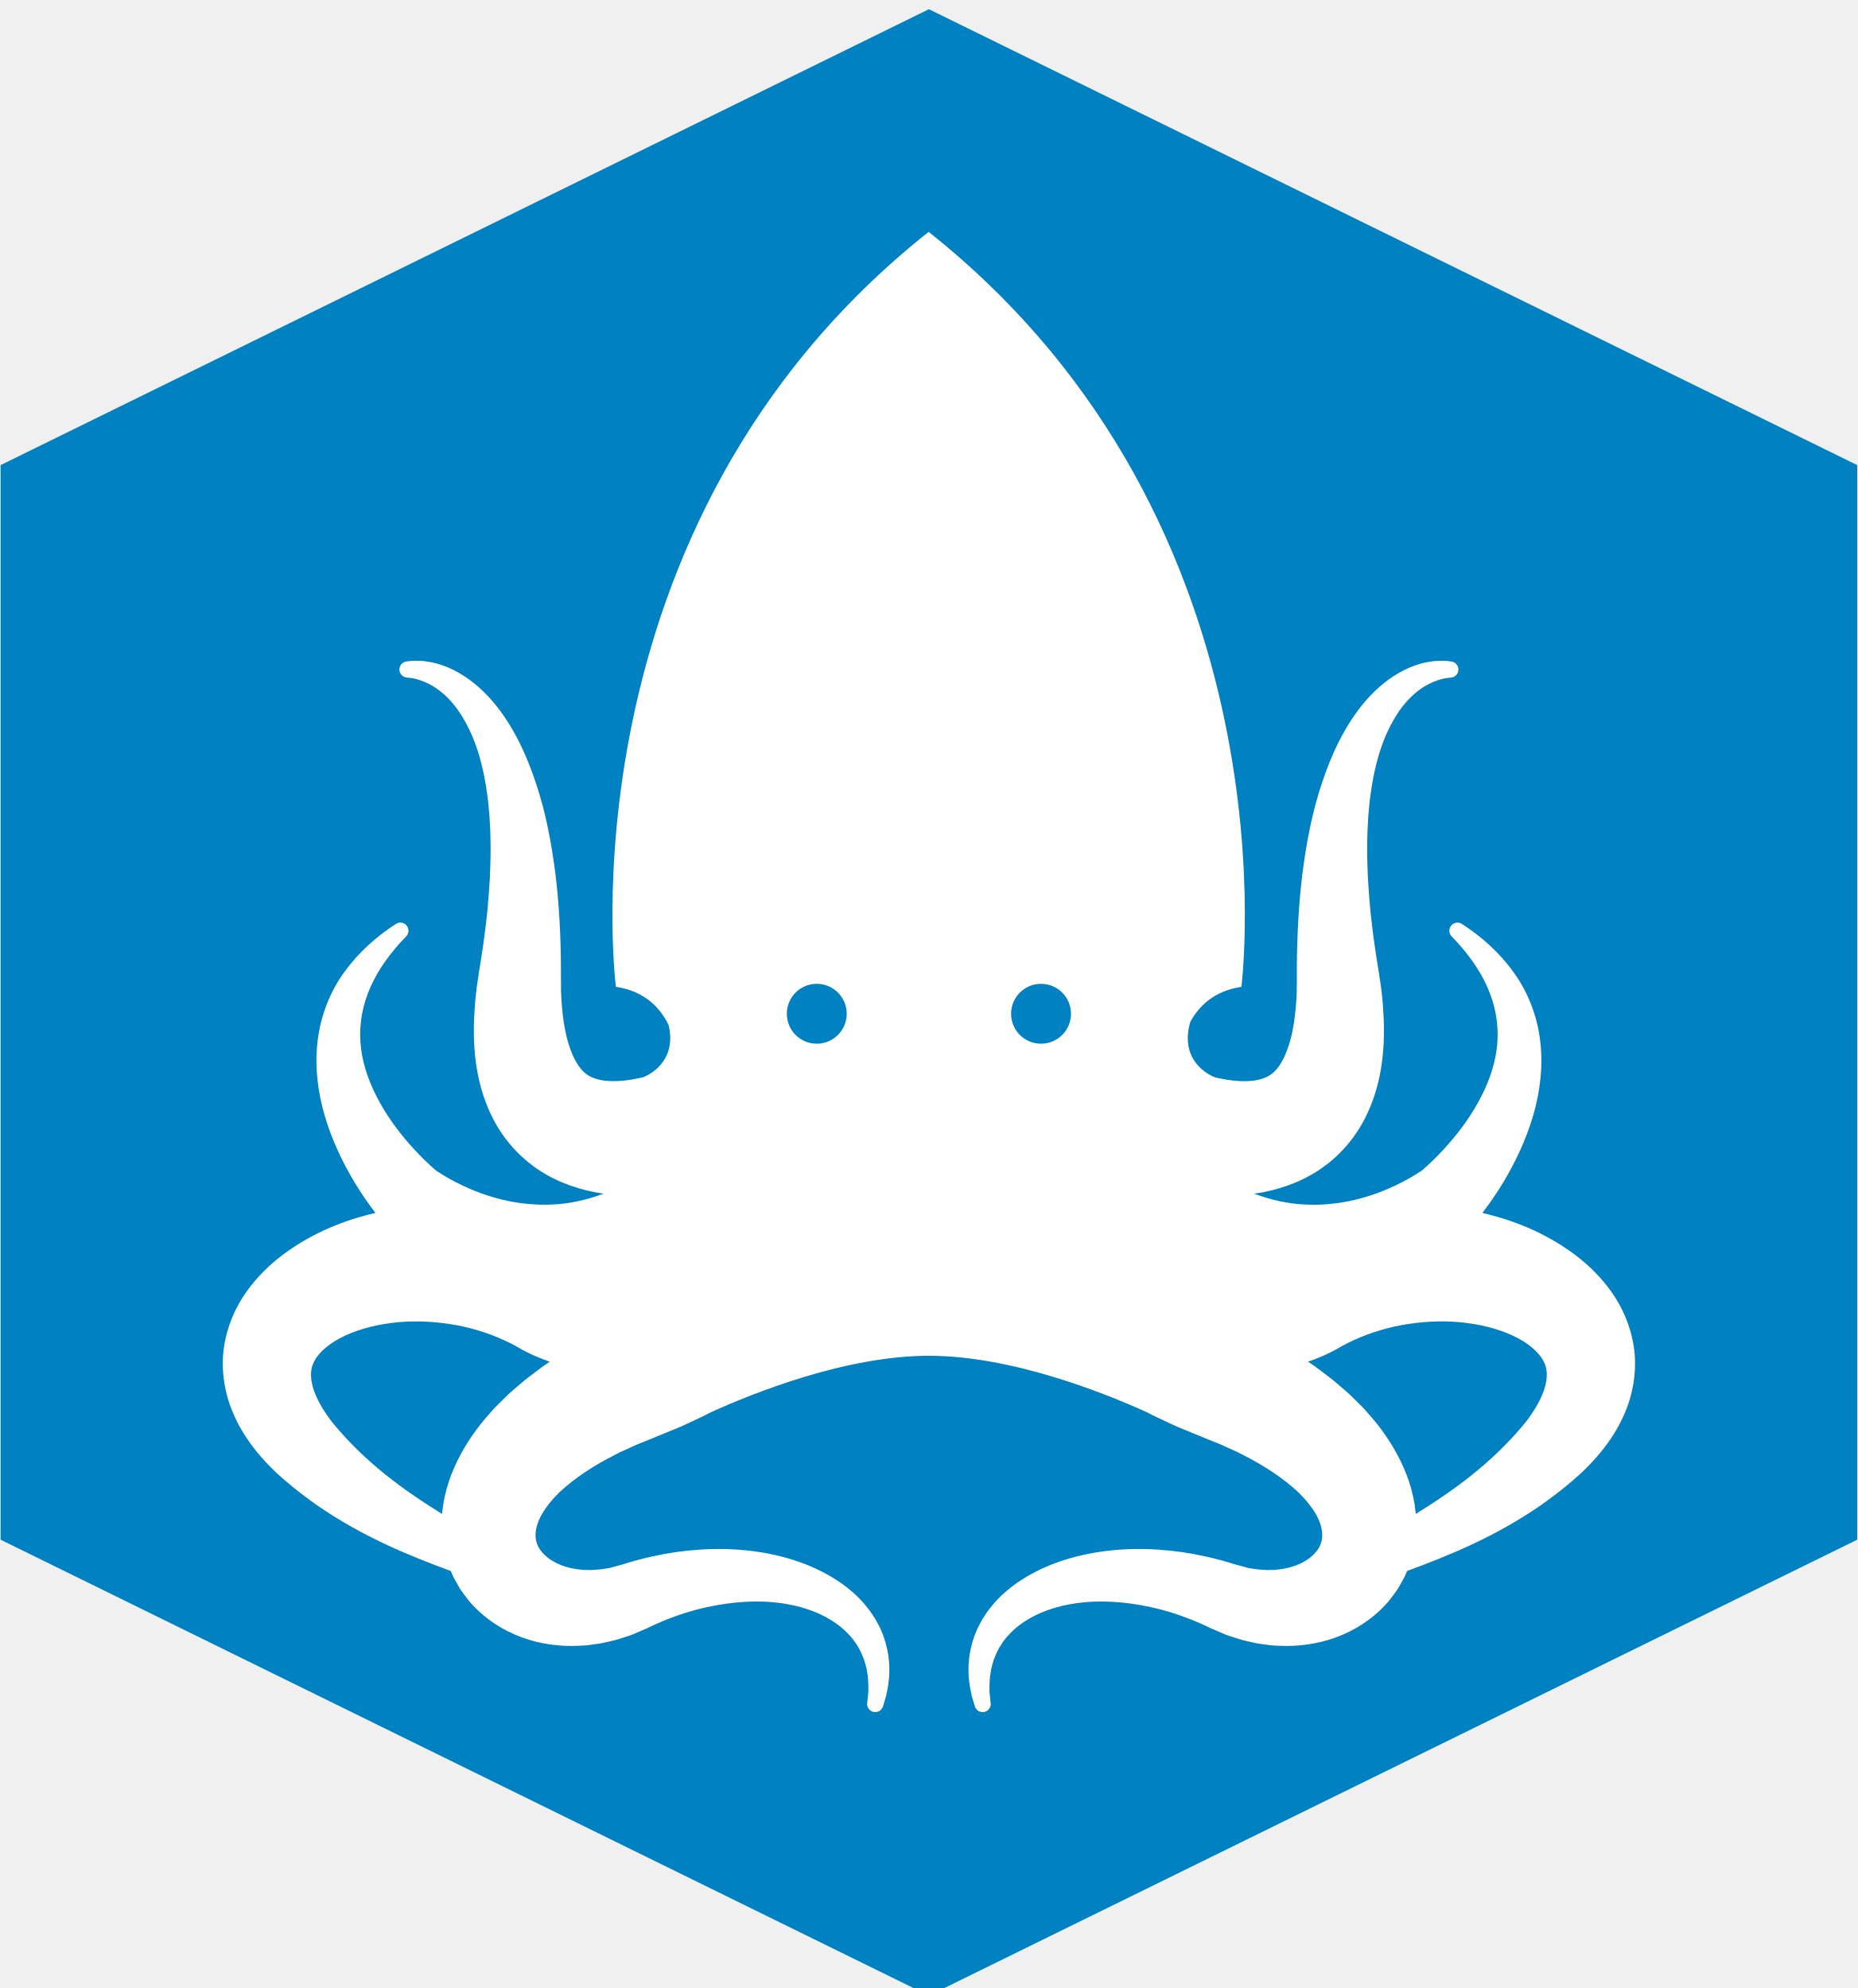
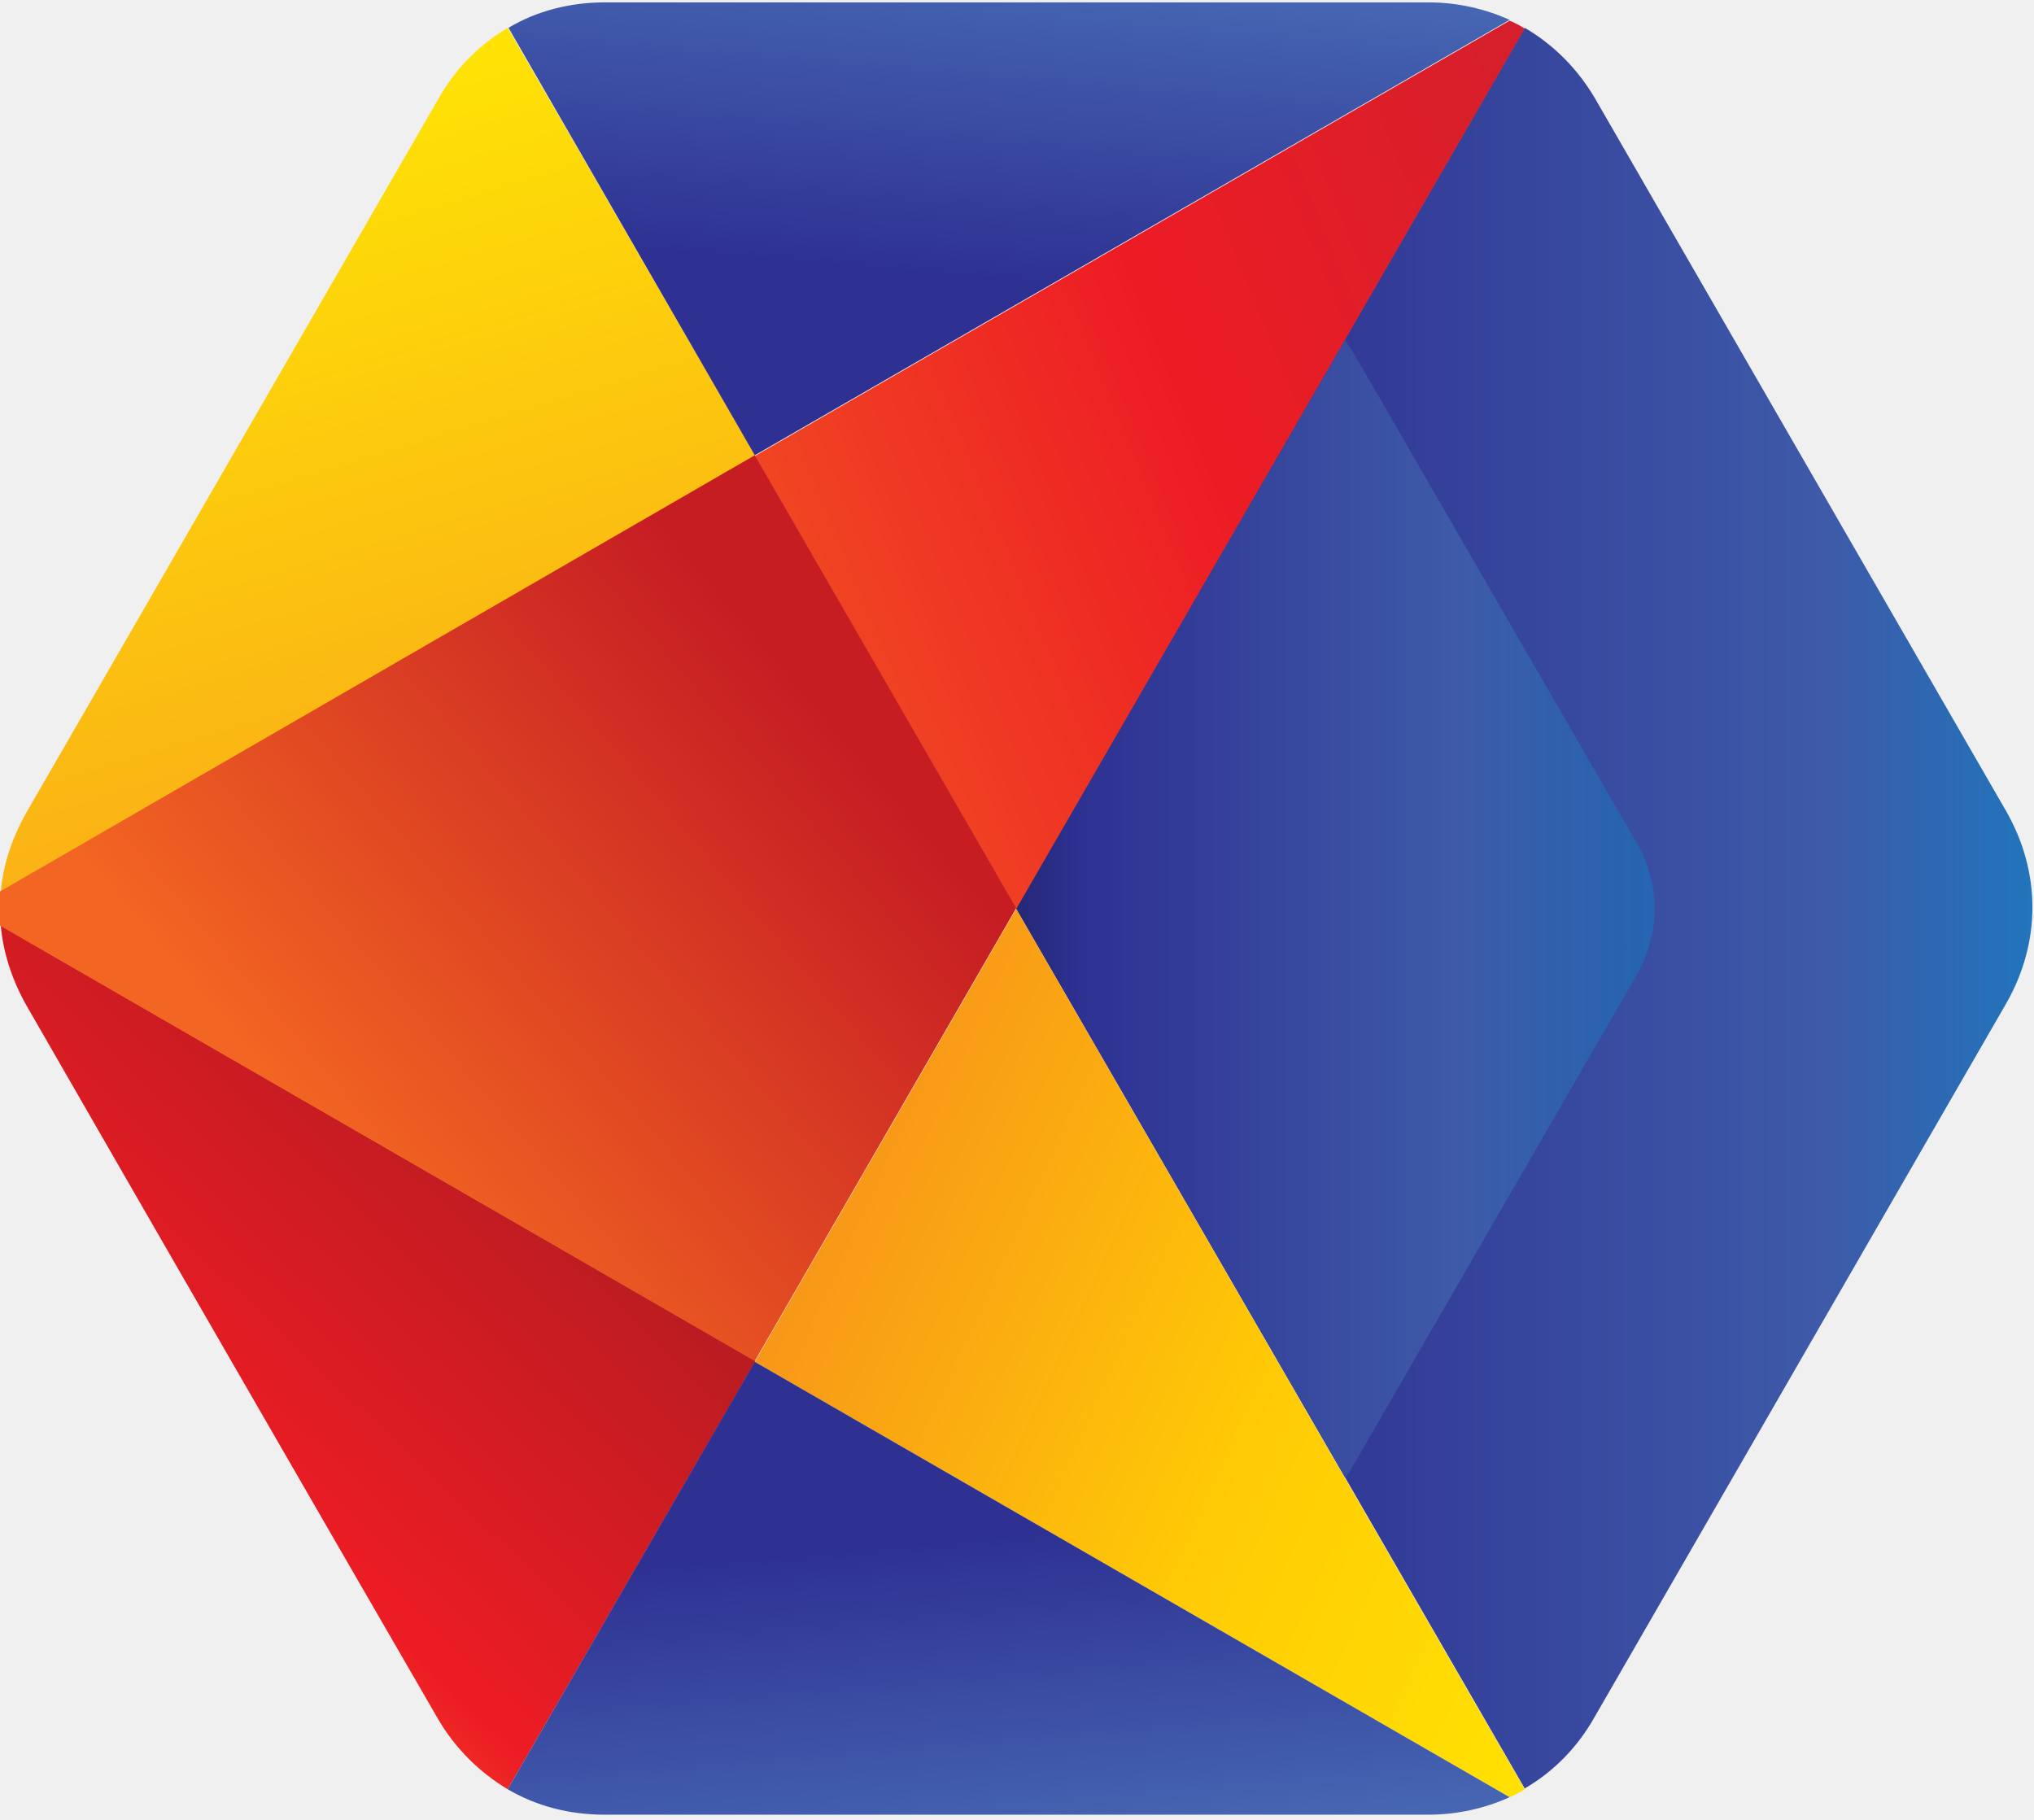
- <svg xmlns="http://www.w3.org/2000/svg" width="256px" height="274px" viewBox="0 0 256 274" version="1.1" preserveAspectRatio="xMinYMin meet">
-   <g>
-     <path d="M128,1.268 L0.085,64.104 L0.085,138.159 L0.085,212.214 L128,275.05 L255.915,212.214 L255.915,138.159 L255.915,64.104 L128,1.268 Z" fill="#0081C2" />
-     <path d="M225.13,185.612 C224.727,182.869 223.606,180.279 222.137,178.178 C220.664,176.069 218.904,174.36 217.062,172.969 C213.358,170.191 209.341,168.483 205.269,167.42 C204.938,167.333 204.607,167.251 204.272,167.172 C205.294,165.839 206.222,164.48 207.082,163.066 C208.817,160.185 210.271,157.105 211.253,153.803 C212.212,150.508 212.661,146.956 212.232,143.455 C211.82,139.959 210.491,136.604 208.502,133.914 C207.523,132.557 206.413,131.338 205.225,130.247 L204.318,129.453 C204.008,129.199 203.697,128.951 203.38,128.705 L202.407,127.99 L201.46,127.352 C201.033,127.065 200.452,127.1 200.064,127.468 C199.613,127.892 199.597,128.601 200.021,129.05 L200.806,129.879 L201.513,130.69 L202.195,131.533 L202.841,132.391 C203.672,133.551 204.381,134.766 204.936,136.015 C206.054,138.516 206.521,141.137 206.33,143.689 C206.145,146.247 205.332,148.738 204.132,151.085 C202.943,153.433 201.372,155.652 199.585,157.686 C198.695,158.702 197.748,159.679 196.775,160.577 C196.533,160.801 196.289,161.018 196.049,161.219 C195.931,161.319 195.814,161.42 195.71,161.499 L195.671,161.528 L195.659,161.534 C195.641,161.548 195.81,161.39 195.724,161.467 C195.724,161.465 195.726,161.463 195.726,161.461 C195.736,161.449 195.716,161.465 195.71,161.467 L195.562,161.564 C195.107,161.861 194.56,162.198 194.013,162.501 C191.803,163.728 189.401,164.703 187.006,165.297 C184.6,165.9 182.195,166.128 179.868,166.02 C177.538,165.914 175.287,165.419 173.125,164.634 C173.028,164.6 172.93,164.561 172.833,164.523 C173.284,164.458 173.733,164.385 174.19,164.293 C175.61,164.007 177.067,163.588 178.511,162.985 C179.95,162.383 181.382,161.591 182.682,160.601 C183.989,159.618 185.161,158.452 186.138,157.196 C187.116,155.943 187.904,154.608 188.503,153.273 C189.111,151.94 189.55,150.609 189.883,149.309 C190.198,148.013 190.409,146.741 190.533,145.506 C190.781,143.029 190.73,140.692 190.549,138.437 L190.476,137.59 L190.379,136.716 C190.344,136.432 190.316,136.121 190.277,135.863 L190.163,135.125 L190.106,134.756 L190.078,134.573 L190.064,134.481 L190.058,134.435 L190.054,134.412 C190.054,134.422 190.039,134.244 190.045,134.309 L189.93,133.602 L189.704,132.187 C189.405,130.3 189.151,128.414 188.944,126.525 C188.822,125.578 188.767,124.639 188.676,123.693 C188.597,122.748 188.554,121.809 188.487,120.862 C188.412,118.985 188.351,117.096 188.418,115.23 C188.428,114.292 188.509,113.369 188.552,112.437 C188.637,111.518 188.7,110.584 188.835,109.674 C189.072,107.845 189.416,106.037 189.919,104.298 C190.421,102.558 191.092,100.89 191.959,99.358 C192.813,97.816 193.898,96.429 195.233,95.352 C195.897,94.807 196.63,94.36 197.415,94.025 C197.805,93.857 198.211,93.714 198.626,93.605 C198.833,93.546 199.01,93.519 199.209,93.47 C199.426,93.434 199.696,93.42 199.938,93.391 L199.971,93.389 C200.481,93.332 200.899,92.928 200.956,92.398 C201.021,91.784 200.576,91.234 199.962,91.169 C199.708,91.142 199.483,91.103 199.205,91.085 C198.908,91.079 198.591,91.063 198.307,91.077 C197.738,91.097 197.167,91.162 196.606,91.27 C195.486,91.49 194.399,91.882 193.39,92.404 C191.36,93.44 189.613,94.935 188.16,96.618 C186.705,98.306 185.527,100.181 184.539,102.12 C183.556,104.06 182.766,106.067 182.101,108.101 C181.752,109.117 181.482,110.141 181.189,111.169 C180.937,112.195 180.677,113.231 180.476,114.265 C180.035,116.338 179.734,118.414 179.454,120.497 C179.206,122.575 179.023,124.66 178.905,126.738 C178.786,128.817 178.718,130.893 178.702,132.966 L178.7,134.52 L178.7,135.298 C178.706,135.379 178.692,135.217 178.694,135.241 L178.694,135.266 L178.694,135.312 L178.692,135.406 L178.692,135.593 L178.69,135.966 L178.684,136.712 C178.682,136.95 178.664,137.133 178.655,137.346 L178.621,137.96 L178.572,138.6 C178.44,140.31 178.192,141.952 177.79,143.395 C177.589,144.114 177.353,144.78 177.101,145.386 C176.837,145.975 176.551,146.499 176.248,146.93 C175.634,147.803 175.015,148.238 174.364,148.519 C173.718,148.795 172.914,148.98 171.821,149.014 C170.74,149.053 169.427,148.923 168.031,148.622 C167.832,148.582 167.633,148.539 167.43,148.492 C167.43,148.492 162.337,146.696 164.011,140.867 C165.146,138.756 167.225,136.582 171.059,136.015 C171.059,136.015 179.237,72.69 127.994,31.984 C127.961,31.959 127.927,31.984 127.927,31.984 C76.69,72.684 84.868,136.009 84.868,136.009 C88.956,136.613 91.053,139.047 92.13,141.279 C93.357,146.402 89.236,148.234 88.667,148.46 C88.43,148.517 88.194,148.571 87.962,148.616 C86.565,148.917 85.252,149.047 84.171,149.008 C83.08,148.972 82.276,148.789 81.627,148.513 C80.979,148.23 80.358,147.795 79.746,146.924 C79.445,146.493 79.157,145.969 78.893,145.38 C78.641,144.772 78.405,144.108 78.204,143.388 C77.804,141.946 77.558,140.302 77.424,138.594 L77.375,137.954 L77.342,137.34 C77.332,137.129 77.316,136.946 77.312,136.706 L77.308,135.96 L77.306,135.587 L77.304,135.4 L77.304,135.306 L77.304,135.259 L77.304,135.235 C77.306,135.211 77.292,135.373 77.298,135.292 L77.298,134.514 L77.296,132.959 C77.279,130.887 77.214,128.811 77.093,126.732 C76.975,124.654 76.792,122.569 76.544,120.491 C76.264,118.408 75.963,116.332 75.522,114.259 C75.325,113.225 75.063,112.189 74.809,111.163 C74.518,110.135 74.246,109.111 73.899,108.095 C73.232,106.063 72.444,104.054 71.459,102.114 C70.473,100.177 69.293,98.302 67.838,96.612 C66.387,94.929 64.638,93.434 62.606,92.398 C61.596,91.876 60.511,91.485 59.39,91.264 C58.829,91.158 58.26,91.091 57.689,91.071 C57.405,91.057 57.086,91.073 56.791,91.079 C56.513,91.097 56.287,91.134 56.034,91.162 C55.42,91.227 54.975,91.778 55.04,92.392 C55.095,92.922 55.515,93.326 56.025,93.383 L56.058,93.385 C56.3,93.414 56.57,93.428 56.787,93.464 C56.986,93.513 57.165,93.54 57.37,93.598 C57.785,93.708 58.187,93.848 58.579,94.019 C59.364,94.354 60.099,94.801 60.761,95.346 C62.098,96.423 63.181,97.81 64.035,99.352 C64.902,100.882 65.571,102.552 66.074,104.292 C66.578,106.031 66.922,107.839 67.159,109.668 C67.293,110.578 67.358,111.512 67.442,112.431 C67.484,113.365 67.568,114.286 67.574,115.224 C67.643,117.087 67.582,118.979 67.509,120.856 C67.44,121.803 67.397,122.742 67.318,123.687 C67.226,124.633 67.172,125.572 67.05,126.519 C66.844,128.408 66.59,130.294 66.29,132.181 L66.062,133.595 L65.95,134.302 C65.955,134.237 65.94,134.416 65.94,134.406 L65.938,134.428 L65.932,134.475 L65.918,134.567 L65.887,134.749 L65.831,135.119 L65.719,135.857 C65.682,136.115 65.65,136.428 65.617,136.71 L65.522,137.584 L65.449,138.431 C65.268,140.684 65.213,143.023 65.463,145.499 C65.589,146.735 65.798,148.007 66.115,149.303 C66.448,150.605 66.885,151.934 67.491,153.267 C68.092,154.6 68.88,155.934 69.86,157.19 C70.835,158.446 72.009,159.61 73.314,160.595 C74.616,161.585 76.046,162.377 77.487,162.979 C78.929,163.582 80.386,164.001 81.806,164.287 C82.263,164.378 82.716,164.452 83.163,164.517 C83.066,164.555 82.968,164.594 82.871,164.628 C80.709,165.413 78.458,165.908 76.13,166.014 C73.803,166.122 71.396,165.892 68.994,165.291 C66.595,164.697 64.197,163.722 61.982,162.495 C61.438,162.192 60.891,161.857 60.436,161.558 L60.288,161.461 C60.282,161.459 60.262,161.443 60.27,161.455 C60.27,161.457 60.274,161.459 60.274,161.461 C60.188,161.384 60.357,161.542 60.339,161.528 L60.329,161.524 L60.292,161.495 C60.19,161.416 60.071,161.315 59.953,161.215 C59.715,161.012 59.469,160.796 59.227,160.573 C58.254,159.677 57.307,158.698 56.418,157.682 C54.63,155.648 53.059,153.429 51.87,151.081 C50.67,148.736 49.855,146.243 49.67,143.685 C49.479,141.133 49.946,138.512 51.064,136.011 C51.621,134.762 52.33,133.547 53.161,132.387 L53.807,131.529 L54.489,130.686 L55.196,129.875 L55.981,129.046 C56.405,128.597 56.387,127.888 55.938,127.464 C55.55,127.096 54.967,127.061 54.54,127.348 L53.593,127.986 L52.62,128.701 C52.303,128.947 51.994,129.197 51.684,129.449 L50.777,130.243 C49.589,131.334 48.479,132.553 47.498,133.91 C45.509,136.602 44.182,139.957 43.768,143.451 C43.339,146.952 43.788,150.504 44.749,153.799 C45.729,157.101 47.183,160.181 48.918,163.062 C49.778,164.476 50.708,165.837 51.73,167.172 C51.395,167.249 51.062,167.326 50.729,167.414 C46.659,168.476 42.642,170.185 38.938,172.963 C37.098,174.356 35.336,176.063 33.863,178.172 C32.396,180.273 31.275,182.865 30.872,185.606 C30.446,188.351 30.826,191.118 31.62,193.475 C32.03,194.649 32.532,195.742 33.093,196.754 C33.668,197.748 34.278,198.699 34.946,199.538 C35.602,200.401 36.303,201.177 37.012,201.927 L37.591,202.504 L37.882,202.793 C37.979,202.89 38.079,202.988 38.152,203.051 L39.201,203.985 C40.631,205.219 42.124,206.364 43.648,207.437 C46.714,209.564 49.934,211.352 53.185,212.87 C56.162,214.268 59.166,215.43 62.127,216.537 C62.143,216.58 62.159,216.621 62.175,216.663 L62.411,217.218 C62.497,217.399 62.596,217.572 62.692,217.75 C62.883,218.102 63.08,218.449 63.283,218.795 L63.435,219.051 L63.606,219.29 L63.953,219.77 C64.189,220.083 64.423,220.404 64.668,220.705 C66.704,223.076 69.278,224.707 71.899,225.67 C74.531,226.639 77.231,226.954 79.793,226.832 C80.112,226.816 80.435,226.808 80.754,226.781 L81.692,226.66 L82.627,226.53 C82.936,226.483 83.237,226.404 83.539,226.337 L84.443,226.129 C84.596,226.089 84.74,226.064 84.899,226.015 L85.378,225.869 L86.327,225.566 L86.798,225.41 C86.955,225.357 87.123,225.3 87.219,225.254 L88.57,224.67 L88.739,224.597 C88.834,224.559 88.582,224.652 88.964,224.508 L89.001,224.492 L89.076,224.457 L89.372,224.319 L89.966,224.041 C90.36,223.844 90.764,223.677 91.166,223.508 C91.571,223.34 91.973,223.159 92.388,223.017 C94.027,222.381 95.716,221.877 97.43,221.505 C100.856,220.763 104.422,220.481 107.845,220.989 C109.552,221.243 111.218,221.692 112.754,222.371 C114.288,223.053 115.702,223.959 116.825,225.14 C116.964,225.29 117.112,225.434 117.248,225.589 L117.624,226.07 L117.815,226.312 L117.979,226.57 L118.311,227.09 C118.693,227.816 119.054,228.575 119.255,229.402 C119.306,229.61 119.377,229.813 119.416,230.024 L119.522,230.664 L119.576,230.985 C119.589,231.093 119.591,231.205 119.601,231.312 L119.65,231.973 C119.676,232.413 119.645,232.83 119.652,233.269 C119.611,233.742 119.544,234.242 119.493,234.728 L119.493,234.74 C119.426,235.355 119.871,235.904 120.485,235.969 C121.029,236.026 121.523,235.683 121.673,235.175 C121.813,234.701 121.964,234.246 122.098,233.754 C122.203,233.222 122.34,232.671 122.407,232.133 L122.496,231.326 C122.51,231.192 122.526,231.056 122.535,230.92 L122.541,230.51 L122.545,229.685 C122.543,229.406 122.502,229.132 122.482,228.856 C122.403,227.74 122.118,226.637 121.761,225.554 L121.435,224.762 L121.267,224.364 L121.068,223.984 L120.659,223.222 C120.513,222.976 120.35,222.744 120.192,222.503 C119.889,222.009 119.515,221.58 119.158,221.129 C118.983,220.895 118.776,220.707 118.581,220.495 C118.382,220.29 118.191,220.075 117.983,219.88 C117.144,219.116 116.259,218.394 115.312,217.797 C113.428,216.57 111.382,215.656 109.286,214.991 C105.082,213.677 100.681,213.291 96.358,213.585 C94.194,213.73 92.038,214.036 89.921,214.512 C89.387,214.615 88.865,214.758 88.338,214.892 C87.81,215.022 87.282,215.158 86.766,215.322 L85.986,215.56 L85.595,215.68 L85.498,215.713 L85.449,215.727 C85.801,215.595 85.522,215.696 85.589,215.672 L85.413,215.719 L83.992,216.111 C83.86,216.153 83.789,216.153 83.71,216.162 L83.47,216.192 L82.999,216.259 L82.765,216.296 C82.686,216.308 82.586,216.31 82.497,216.318 L81.955,216.357 C81.776,216.367 81.595,216.395 81.416,216.393 L80.888,216.381 L80.364,216.377 C80.193,216.363 80.024,216.334 79.856,216.318 C78.509,216.18 77.282,215.788 76.304,215.235 C75.325,214.684 74.618,213.965 74.218,213.262 C73.84,212.537 73.752,211.862 73.821,211.131 C73.903,210.402 74.171,209.55 74.726,208.603 C75.28,207.661 76.081,206.661 77.074,205.69 C79.128,203.766 81.825,201.972 84.815,200.478 L85.366,200.19 L85.949,199.924 L87.113,199.396 C87.869,199.024 88.706,198.735 89.5,198.402 L92.241,197.276 L93.603,196.718 L93.771,196.651 L93.964,196.559 L94.356,196.38 L94.358,196.378 L95.139,196.015 C96.091,195.57 97.057,195.125 97.953,194.649 C103.999,191.907 116.657,186.864 127.998,186.864 C139.339,186.864 151.997,191.907 158.045,194.649 C158.937,195.125 159.905,195.57 160.857,196.015 L161.642,196.38 L162.032,196.559 L162.227,196.649 L162.395,196.718 L163.757,197.276 L166.498,198.402 C167.294,198.735 168.131,199.028 168.887,199.396 L170.049,199.924 L170.63,200.19 L171.181,200.478 C174.171,201.972 176.868,203.766 178.924,205.69 C179.917,206.661 180.718,207.661 181.272,208.603 C181.827,209.55 182.093,210.402 182.174,211.131 C182.246,211.86 182.156,212.535 181.78,213.262 C181.38,213.965 180.673,214.682 179.694,215.235 C178.718,215.788 177.489,216.18 176.142,216.318 C175.974,216.336 175.805,216.363 175.634,216.377 L175.11,216.381 L174.58,216.393 C174.405,216.395 174.222,216.367 174.043,216.357 L173.499,216.318 C173.41,216.31 173.31,216.308 173.233,216.296 L172.999,216.259 L172.53,216.192 L172.29,216.162 C172.211,216.153 172.142,216.151 172.008,216.111 L170.587,215.719 L170.411,215.672 C170.478,215.698 170.197,215.595 170.549,215.727 L170.5,215.713 L170.403,215.68 L170.012,215.56 L169.232,215.322 C168.714,215.158 168.188,215.024 167.662,214.892 C167.133,214.76 166.611,214.615 166.077,214.512 C163.96,214.036 161.804,213.73 159.64,213.585 C155.315,213.291 150.914,213.679 146.712,214.991 C144.616,215.656 142.57,216.568 140.686,217.797 C139.737,218.394 138.852,219.116 138.014,219.88 C137.807,220.075 137.616,220.29 137.417,220.495 C137.224,220.707 137.017,220.895 136.842,221.129 C136.485,221.58 136.111,222.009 135.806,222.503 C135.647,222.744 135.487,222.976 135.341,223.222 L134.932,223.984 L134.733,224.364 L134.567,224.762 L134.239,225.554 C133.882,226.637 133.599,227.74 133.52,228.856 C133.498,229.132 133.459,229.406 133.459,229.685 L133.463,230.51 L133.469,230.92 C133.476,231.056 133.494,231.192 133.508,231.326 L133.597,232.133 C133.665,232.671 133.805,233.222 133.906,233.754 C134.04,234.246 134.193,234.701 134.331,235.175 C134.483,235.683 134.975,236.026 135.522,235.969 C136.135,235.904 136.58,235.351 136.513,234.74 L136.511,234.728 C136.46,234.244 136.391,233.744 136.355,233.269 C136.359,232.83 136.328,232.413 136.357,231.973 L136.403,231.312 C136.413,231.205 136.415,231.093 136.428,230.985 L136.483,230.664 L136.586,230.024 C136.629,229.813 136.698,229.61 136.747,229.402 C136.948,228.578 137.309,227.816 137.693,227.09 L138.027,226.57 L138.187,226.312 L138.38,226.07 L138.758,225.589 C138.892,225.436 139.041,225.292 139.179,225.14 C140.304,223.959 141.718,223.053 143.25,222.371 C144.788,221.692 146.452,221.243 148.161,220.989 C151.585,220.479 155.15,220.763 158.576,221.505 C160.291,221.879 161.979,222.381 163.614,223.017 C164.029,223.159 164.431,223.34 164.838,223.508 C165.244,223.677 165.644,223.844 166.038,224.041 L166.634,224.319 L166.93,224.457 L167.003,224.492 L167.042,224.508 C167.424,224.652 167.172,224.559 167.268,224.595 L167.436,224.67 L168.787,225.254 C168.881,225.3 169.049,225.357 169.208,225.41 L169.677,225.564 L170.626,225.869 L171.103,226.015 C171.262,226.062 171.406,226.089 171.559,226.129 L172.465,226.337 C172.765,226.402 173.066,226.479 173.375,226.53 L174.31,226.66 L175.25,226.781 C175.567,226.81 175.89,226.818 176.213,226.832 C178.773,226.954 181.474,226.637 184.105,225.67 C186.728,224.705 189.302,223.076 191.338,220.705 C191.583,220.404 191.817,220.083 192.055,219.77 L192.402,219.29 L192.575,219.051 L192.725,218.795 C192.926,218.449 193.124,218.102 193.315,217.75 C193.41,217.572 193.512,217.399 193.595,217.218 L193.829,216.663 C193.847,216.621 193.861,216.58 193.877,216.537 C196.84,215.43 199.845,214.268 202.821,212.87 C206.07,211.35 209.29,209.564 212.356,207.437 C213.878,206.364 215.371,205.219 216.802,203.985 L217.85,203.051 C217.923,202.988 218.025,202.89 218.122,202.793 L218.413,202.504 L218.992,201.927 C219.703,201.177 220.4,200.401 221.058,199.538 C221.726,198.699 222.338,197.748 222.911,196.754 C223.472,195.742 223.974,194.649 224.386,193.475 C225.174,191.124 225.554,188.357 225.13,185.612 L225.13,185.612 Z M75.461,187.88 C75.227,188.04 74.994,188.186 74.762,188.357 L74.071,188.877 L72.698,189.919 C72.468,190.088 72.243,190.275 72.019,190.47 L71.347,191.043 C70.902,191.429 70.455,191.801 70.016,192.205 L68.726,193.475 C68.513,193.69 68.299,193.898 68.09,194.117 L67.472,194.82 C67.066,195.291 66.655,195.747 66.261,196.24 C64.699,198.231 63.271,200.499 62.232,203.134 C61.712,204.449 61.312,205.875 61.072,207.368 L60.928,208.506 C60.924,208.557 60.918,208.612 60.912,208.66 C59.581,207.835 58.279,206.996 57.017,206.123 C54.317,204.286 51.822,202.289 49.566,200.127 C48.447,199.042 47.376,197.921 46.383,196.748 L45.643,195.85 C45.564,195.761 45.523,195.698 45.479,195.637 L45.345,195.444 L45.072,195.064 C44.69,194.499 44.325,193.938 44.034,193.378 C43.719,192.823 43.498,192.274 43.29,191.748 C43.108,191.224 42.982,190.724 42.906,190.263 C42.793,189.336 42.872,188.607 43.13,187.991 C43.384,187.378 43.772,186.805 44.383,186.199 C44.993,185.598 45.806,184.993 46.789,184.468 C48.75,183.41 51.261,182.684 53.864,182.349 C56.476,182.006 59.207,182.073 61.848,182.471 C64.496,182.861 67.062,183.621 69.415,184.696 C70.006,184.96 70.579,185.251 71.14,185.559 L71.969,186.035 L72.68,186.403 L73.188,186.646 L73.679,186.87 C74.346,187.164 75.041,187.435 75.758,187.681 L75.461,187.88 L75.461,187.88 Z M112.549,143.85 C110.269,143.85 108.422,142.003 108.422,139.723 C108.422,137.446 110.269,135.597 112.549,135.597 C114.828,135.597 116.675,137.446 116.675,139.723 C116.675,142.003 114.828,143.85 112.549,143.85 L112.549,143.85 Z M143.451,143.85 C141.172,143.85 139.325,142.003 139.325,139.723 C139.325,137.446 141.172,135.597 143.451,135.597 C145.731,135.597 147.578,137.446 147.578,139.723 C147.58,142.003 145.733,143.85 143.451,143.85 L143.451,143.85 Z M213.09,190.261 C213.014,190.724 212.888,191.224 212.708,191.746 C212.5,192.272 212.277,192.819 211.964,193.375 C211.671,193.936 211.306,194.497 210.926,195.062 L210.653,195.442 L210.519,195.635 C210.477,195.696 210.434,195.761 210.357,195.848 L209.617,196.746 C208.624,197.918 207.551,199.04 206.434,200.125 C204.18,202.287 201.683,204.284 198.985,206.121 C197.723,206.994 196.421,207.833 195.092,208.66 C195.086,208.61 195.08,208.555 195.074,208.504 L194.93,207.366 C194.692,205.873 194.29,204.446 193.77,203.132 C192.731,200.497 191.305,198.231 189.743,196.238 C189.351,195.745 188.938,195.289 188.532,194.818 L187.916,194.115 C187.705,193.896 187.492,193.688 187.28,193.473 L185.986,192.203 C185.549,191.799 185.1,191.427 184.657,191.041 L183.985,190.468 C183.763,190.273 183.536,190.086 183.306,189.917 L181.933,188.875 L181.242,188.355 C181.012,188.184 180.777,188.038 180.543,187.878 L180.244,187.676 C180.964,187.431 181.656,187.158 182.323,186.866 L182.814,186.642 L183.322,186.398 L184.034,186.031 L184.862,185.555 C185.423,185.249 185.998,184.956 186.587,184.692 C188.94,183.619 191.508,182.859 194.154,182.467 C196.797,182.071 199.528,182.002 202.138,182.345 C204.741,182.68 207.254,183.404 209.213,184.464 C210.194,184.988 211.011,185.594 211.617,186.195 C212.23,186.801 212.618,187.374 212.87,187.987 C213.124,188.603 213.205,189.334 213.09,190.261 L213.09,190.261 Z" fill="#FFFFFF" />
+ <svg xmlns="http://www.w3.org/2000/svg" width="256px" height="229px" viewBox="0 0 256 229" version="1.1" preserveAspectRatio="xMinYMin meet">
+   <defs>
+     <linearGradient x1="-33.923%" y1="50.023%" x2="157.868%" y2="50.023%" id="linearGradient-1">
+       <stop stop-color="#000000" offset="0%" />
+       <stop stop-color="#2E3192" offset="28%" />
+       <stop stop-color="#3E5AA8" offset="59%" />
+       <stop stop-color="#0093D3" offset="82%" />
+       <stop stop-color="#00AEEF" offset="100%" />
+     </linearGradient>
+     <linearGradient x1="-46.425%" y1="49.968%" x2="198.911%" y2="49.968%" id="linearGradient-2">
+       <stop stop-color="#000000" offset="0%" />
+       <stop stop-color="#2E3192" offset="23%" />
+       <stop stop-color="#3E5AA8" offset="47%" />
+       <stop stop-color="#0075BE" offset="78%" />
+       <stop stop-color="#00AEEF" offset="100%" />
+     </linearGradient>
+     <linearGradient x1="-60.263%" y1="104.922%" x2="192.566%" y2="-14.678%" id="linearGradient-3">
+       <stop stop-color="#F58220" offset="0%" />
+       <stop stop-color="#ED1C24" offset="47%" />
+       <stop stop-color="#AE2538" offset="100%" />
+     </linearGradient>
+     <linearGradient x1="-3.608%" y1="95.55%" x2="73.591%" y2="2.579%" id="linearGradient-4">
+       <stop stop-color="#F58220" offset="0%" />
+       <stop stop-color="#ED1C24" offset="38%" />
+       <stop stop-color="#A71C20" offset="100%" />
+     </linearGradient>
+     <linearGradient x1="-9.761%" y1="17.45%" x2="142.413%" y2="97.684%" id="linearGradient-5">
+       <stop stop-color="#F58220" offset="0%" />
+       <stop stop-color="#FFCB05" offset="50%" />
+       <stop stop-color="#FFF200" offset="100%" />
+     </linearGradient>
+     <linearGradient x1="28.061%" y1="-13.855%" x2="63.077%" y2="118.708%" id="linearGradient-6">
+       <stop stop-color="#FFF200" offset="0%" />
+       <stop stop-color="#F99D1C" offset="100%" />
+     </linearGradient>
+     <linearGradient x1="33.093%" y1="77.266%" x2="86.963%" y2="36.744%" id="linearGradient-7">
+       <stop stop-color="#F26522" offset="0%" />
+       <stop stop-color="#C61D23" offset="100%" />
+     </linearGradient>
+     <linearGradient x1="40.935%" y1="59.884%" x2="67.749%" y2="-81.382%" id="linearGradient-8">
+       <stop stop-color="#2E3192" offset="0%" />
+       <stop stop-color="#61A2D8" offset="100%" />
+     </linearGradient>
+     <linearGradient x1="40.966%" y1="40.117%" x2="67.715%" y2="181.378%" id="linearGradient-9">
+       <stop stop-color="#2E3192" offset="0%" />
+       <stop stop-color="#61A2D8" offset="100%" />
+     </linearGradient>
+   </defs>
+   <g transform="translate(-1, 0)">
+     <path d="M192.9,3.5 L128.9,114.3 L192.9,225.1 C196.5,223 199.5,220 201.7,216.1 L253.5,126.3 C257.9,118.6 257.9,109.8 253.5,102.1 L201.7,12.3 C199.5,8.6 196.5,5.6 192.9,3.5 L192.9,3.5 L192.9,3.5 Z" fill="url(#linearGradient-1)" />
+     <path d="M128.9,114.4 L170.3,186 C170.7,185.5 171.1,184.9 171.4,184.3 L207,122.7 C210,117.4 210,111.3 207,106.1 L171.4,44.5 C171,43.9 170.7,43.4 170.3,42.8 L128.9,114.4 L128.9,114.4 Z" fill="url(#linearGradient-2)" />
+     <path d="M128.9,114.4 L96,57.4 L191,2.6 C191.7,2.9 192.3,3.2 192.9,3.6 L128.9,114.4 L128.9,114.4 Z" fill="url(#linearGradient-3)" />
+     <path d="M56.1,216.3 C38.8,186.4 21.5,156.4 4.3,126.5 C2.5,123.3 1.4,119.9 1.1,116.5 L96.1,171.3 L64.9,225.2 C61.4,223.1 58.3,220.1 56.1,216.3 L56.1,216.3 L56.1,216.3 Z" fill="url(#linearGradient-4)" />
+     <path d="M96,171.4 L191,226.2 C191.7,225.9 192.3,225.6 192.9,225.2 L128.9,114.4 L96,171.4 L96,171.4 Z" fill="url(#linearGradient-5)" />
+     <path d="M56.2,12.4 L4.3,102.3 C2.5,105.5 1.4,108.8 1.1,112.2 L96.1,57.4 L64.9,3.5 C61.4,5.6 58.4,8.5 56.2,12.4 L56.2,12.4 L56.2,12.4 Z" fill="url(#linearGradient-6)" />
+     <path d="M96,57.3 L128.9,114.3 L96,171.3 L1,116.5 C0.9,115.1 0.9,113.6 1,112.2 L96,57.3 L96,57.3 Z" fill="url(#linearGradient-7)" />
+     <path d="M96,57.3 L191,2.5 C187.9,1.1 184.4,0.3 180.8,0.3 L77.1,0.3 C72.7,0.3 68.5,1.4 65,3.5 L96,57.3 L96,57.3 Z" fill="url(#linearGradient-8)" />
+     <path d="M64.9,225.2 L96,171.4 L191,226.2 C187.9,227.6 184.4,228.4 180.8,228.4 L77.1,228.4 C72.6,228.4 68.5,227.3 64.9,225.2 L64.9,225.2 L64.9,225.2 Z" fill="url(#linearGradient-9)" />
  </g>
</svg>
